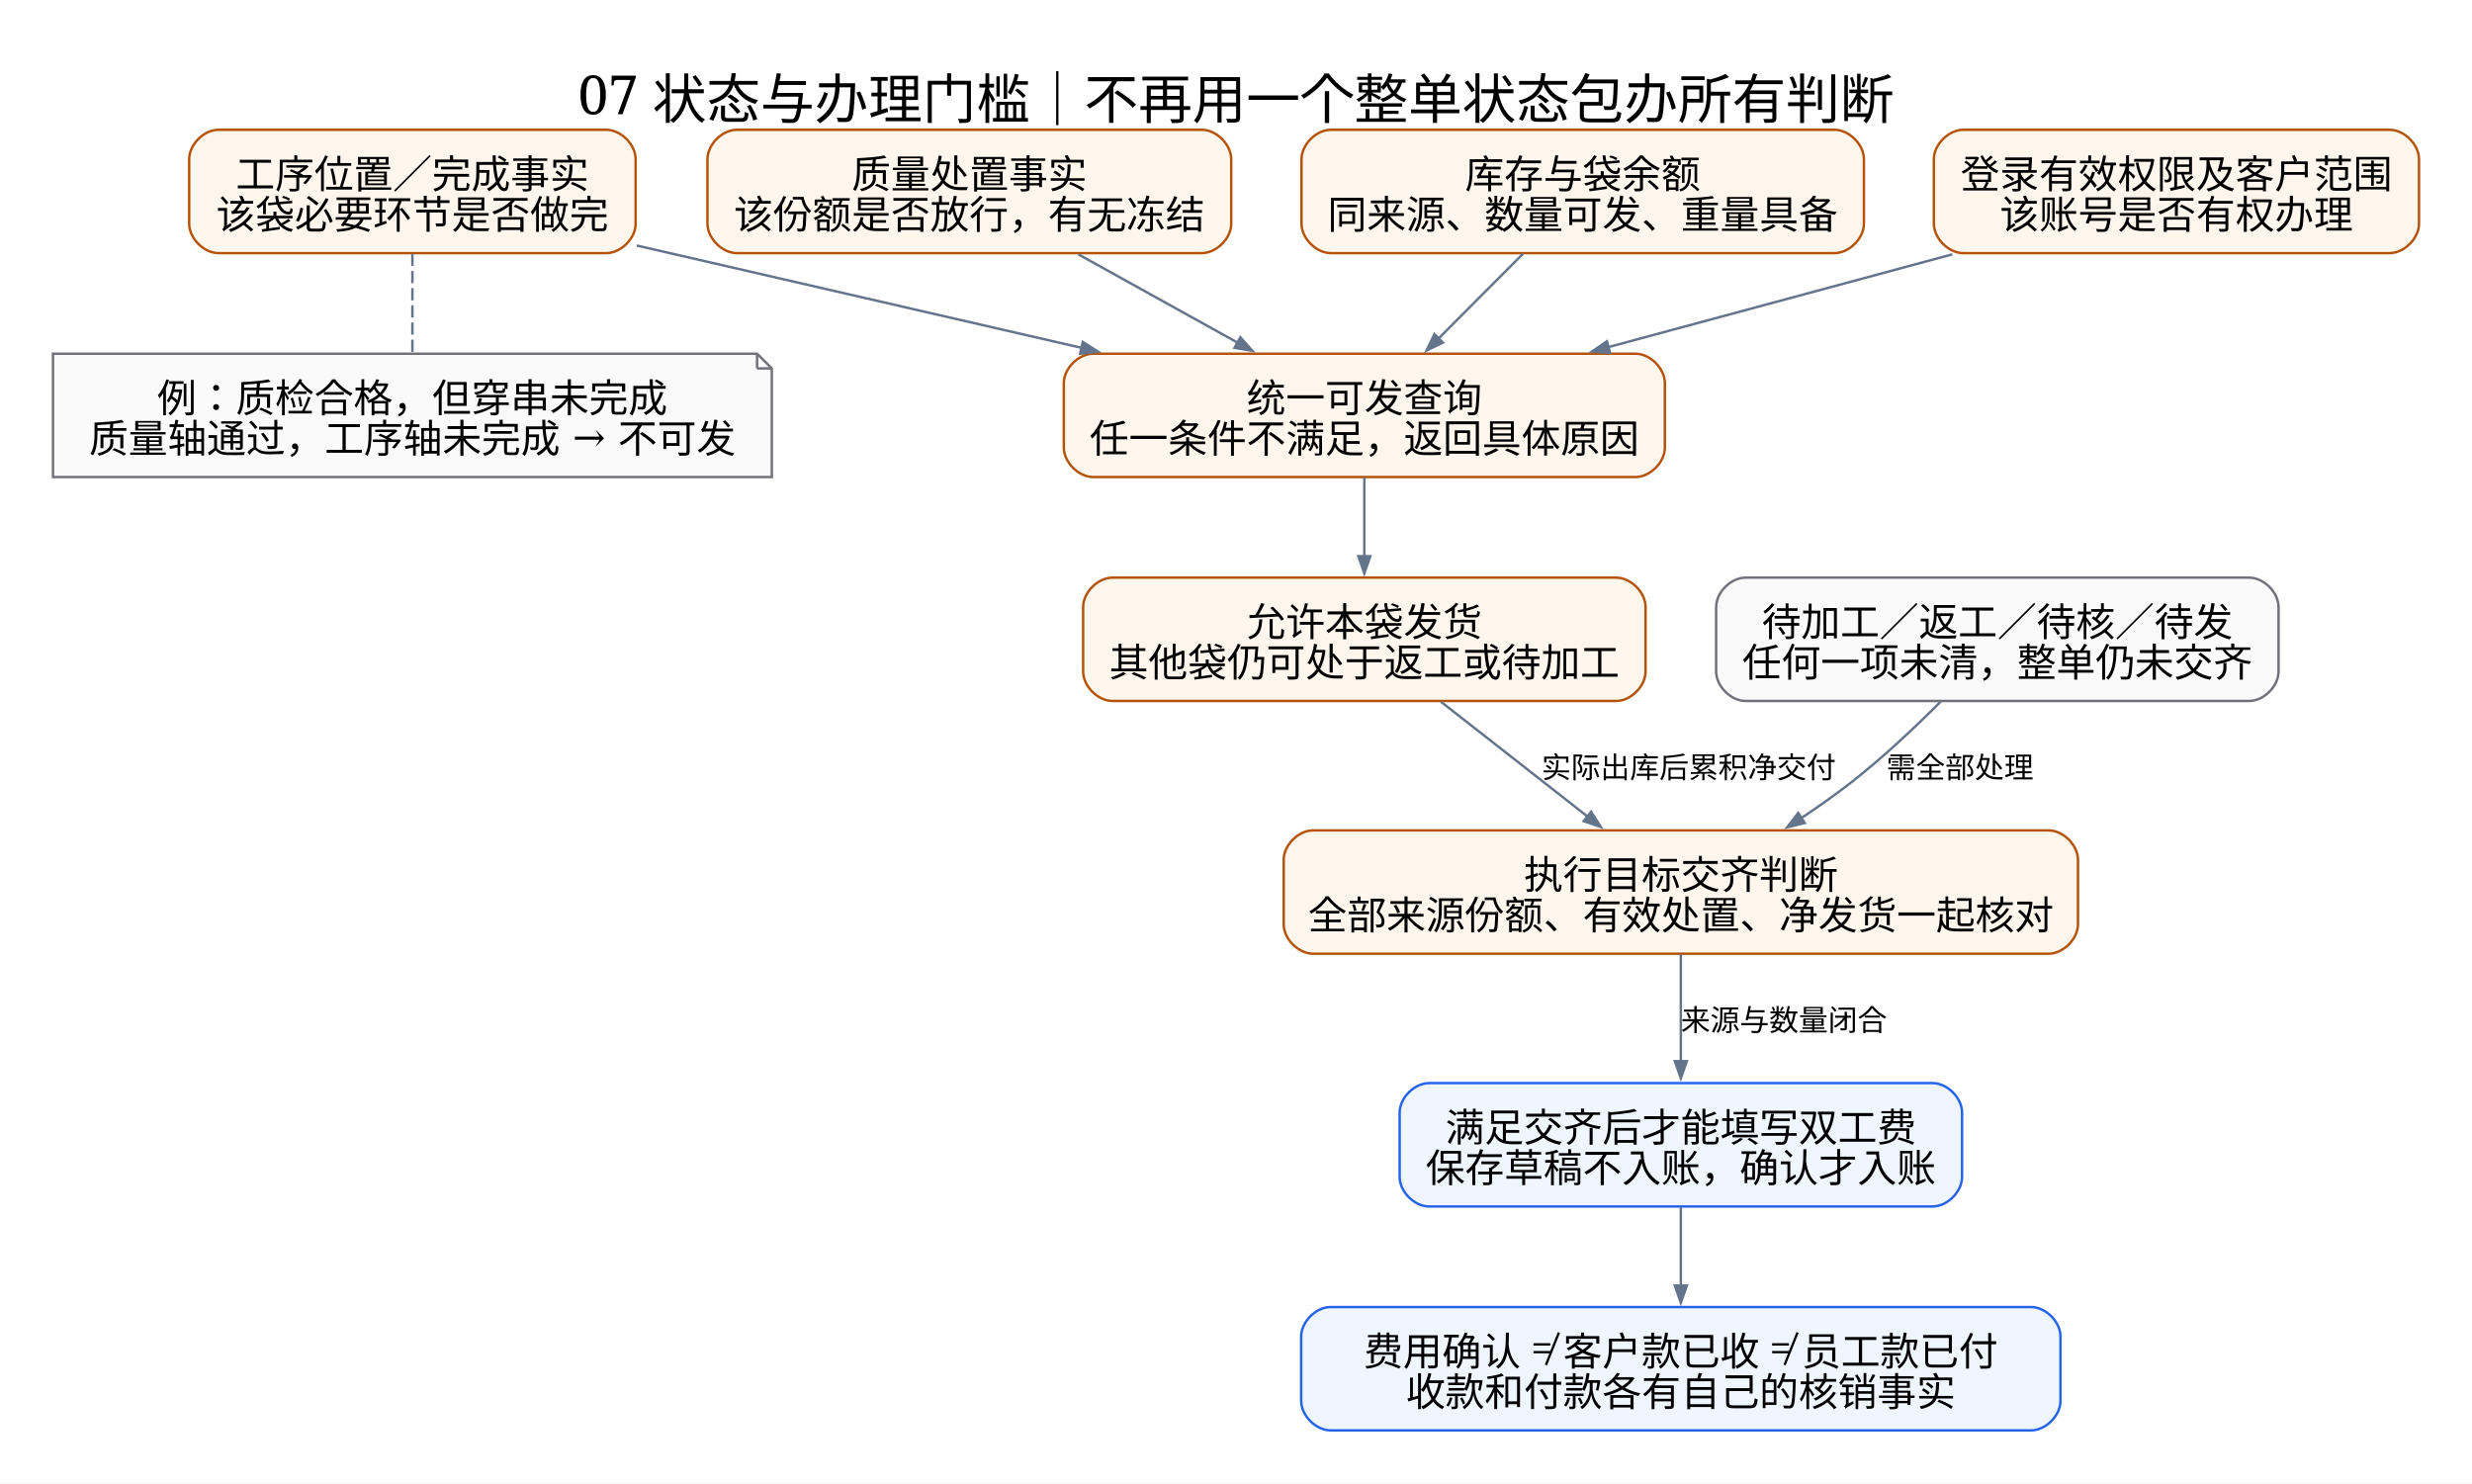
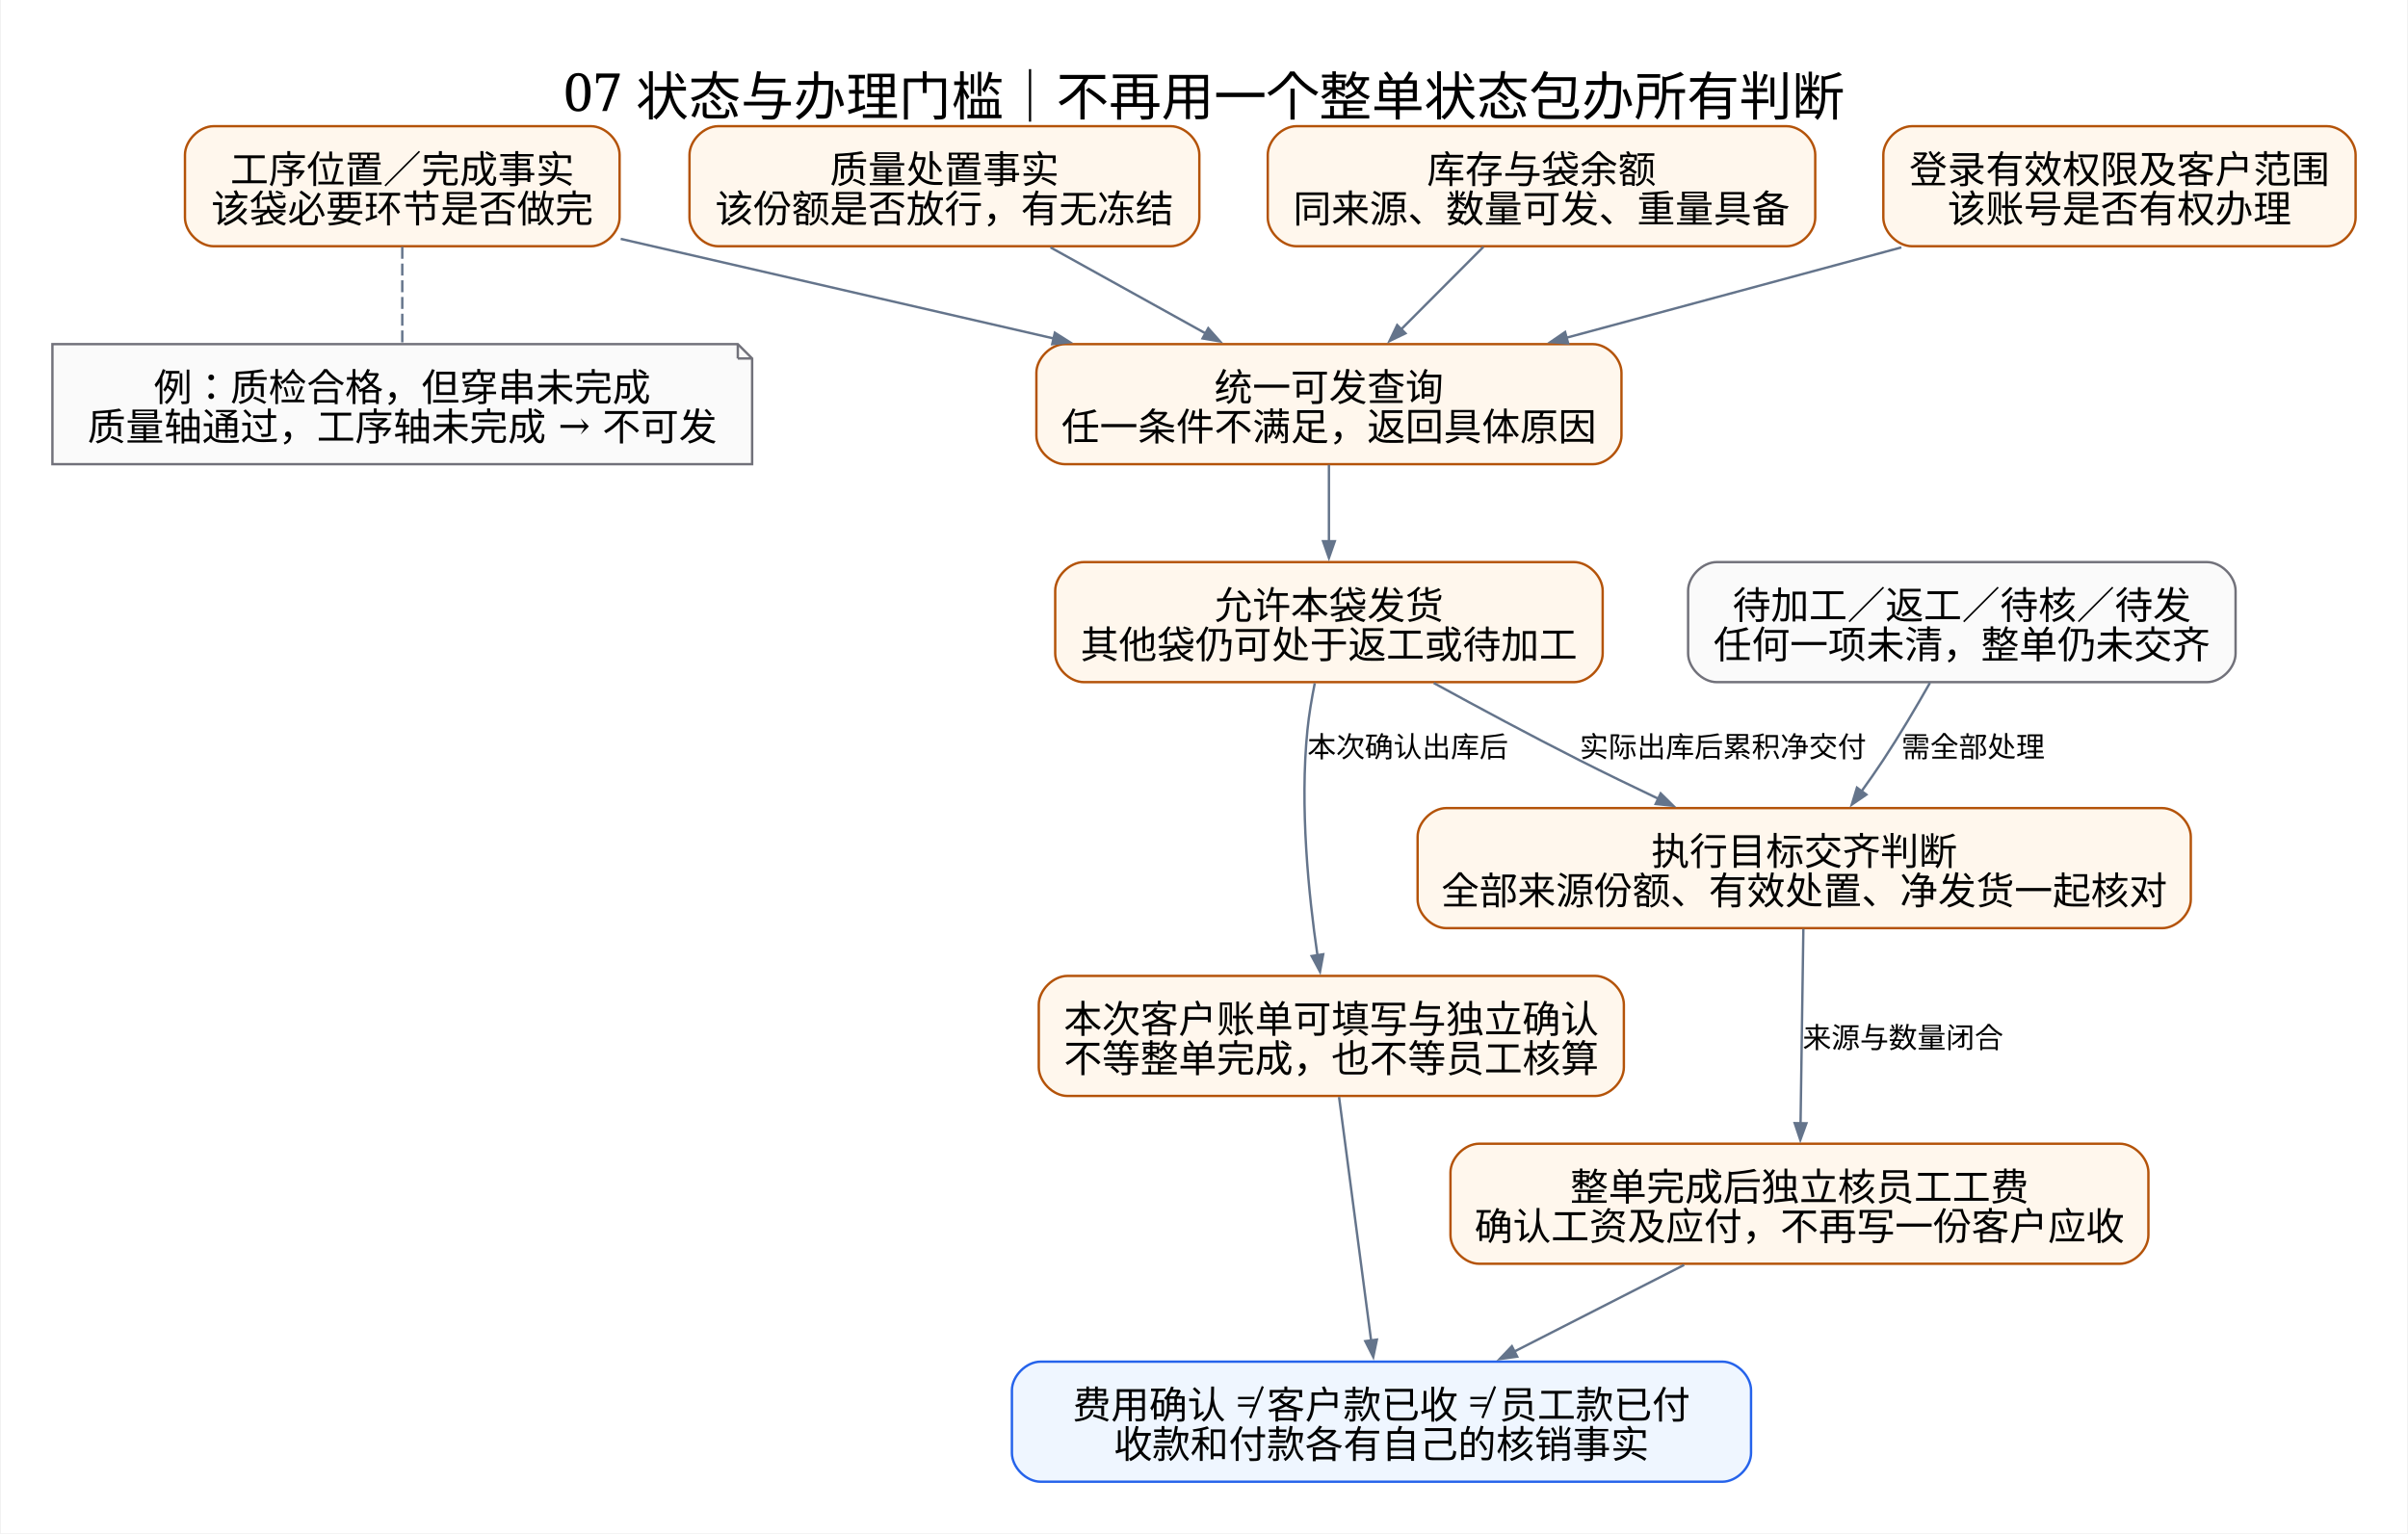
- <svg xmlns="http://www.w3.org/2000/svg" width="1008pt" height="605pt" viewBox="0.00 0.00 1007.56 604.63">
-   <g id="graph0" class="graph" transform="scale(1 1) rotate(0) translate(21.6 583.03)">
-     <polygon fill="white" stroke="none" points="-21.6,21.6 -21.6,-583.03 985.96,-583.03 985.96,21.6 -21.6,21.6" />
-     <text text-anchor="middle" x="482.18" y="-536.53" font-family="SimSun" font-size="22.00">07 状态与办理门槛｜不再用一个整单状态包办所有判断</text>
+ <svg xmlns="http://www.w3.org/2000/svg" width="1008pt" height="642pt" viewBox="0.00 0.00 1007.56 642.16">
+   <g id="graph0" class="graph" transform="scale(1 1) rotate(0) translate(21.6 620.56)">
+     <polygon fill="white" stroke="none" points="-21.6,21.6 -21.6,-620.56 985.96,-620.56 985.96,21.6 -21.6,21.6" />
+     <text text-anchor="middle" x="482.18" y="-574.06" font-family="SimSun" font-size="22.00">07 状态与办理门槛｜不再用一个整单状态包办所有判断</text>
    <g id="node1" class="node">
-       <path fill="#fff7ed" stroke="#b45309" d="M225.48,-530.18C225.48,-530.18 67.5,-530.18 67.5,-530.18 61.5,-530.18 55.5,-524.18 55.5,-518.18 55.5,-518.18 55.5,-491.9 55.5,-491.9 55.5,-485.9 61.5,-479.9 67.5,-479.9 67.5,-479.9 225.48,-479.9 225.48,-479.9 231.48,-479.9 237.48,-485.9 237.48,-491.9 237.48,-491.9 237.48,-518.18 237.48,-518.18 237.48,-524.18 231.48,-530.18 225.48,-530.18" />
-       <text text-anchor="middle" x="146.49" y="-506.34" font-family="SimSun" font-size="16.00">工序位置／完成事实</text>
-       <text text-anchor="middle" x="146.49" y="-489.84" font-family="SimSun" font-size="16.00">该袋必要环节是否做完</text>
+       <path fill="#fff7ed" stroke="#b45309" d="M225.48,-567.71C225.48,-567.71 67.5,-567.71 67.5,-567.71 61.5,-567.71 55.5,-561.71 55.5,-555.71 55.5,-555.71 55.5,-529.43 55.5,-529.43 55.5,-523.43 61.5,-517.43 67.5,-517.43 67.5,-517.43 225.48,-517.43 225.48,-517.43 231.48,-517.43 237.48,-523.43 237.48,-529.43 237.48,-529.43 237.48,-555.71 237.48,-555.71 237.48,-561.71 231.48,-567.71 225.48,-567.71" />
+       <text text-anchor="middle" x="146.49" y="-543.87" font-family="SimSun" font-size="16.00">工序位置／完成事实</text>
+       <text text-anchor="middle" x="146.49" y="-527.37" font-family="SimSun" font-size="16.00">该袋必要环节是否做完</text>
    </g>
    <g id="node5" class="node">
-       <path fill="#fff7ed" stroke="#b45309" d="M644.98,-438.9C644.98,-438.9 424,-438.9 424,-438.9 418,-438.9 412,-432.9 412,-426.9 412,-426.9 412,-400.62 412,-400.62 412,-394.62 418,-388.62 424,-388.62 424,-388.62 644.98,-388.62 644.98,-388.62 650.98,-388.62 656.98,-394.62 656.98,-400.62 656.98,-400.62 656.98,-426.9 656.98,-426.9 656.98,-432.9 650.98,-438.9 644.98,-438.9" />
-       <text text-anchor="middle" x="534.49" y="-415.06" font-family="SimSun" font-size="16.00">统一可发查询</text>
-       <text text-anchor="middle" x="534.49" y="-398.56" font-family="SimSun" font-size="16.00">任一条件不满足，返回具体原因</text>
+       <path fill="#fff7ed" stroke="#b45309" d="M644.98,-476.43C644.98,-476.43 424,-476.43 424,-476.43 418,-476.43 412,-470.43 412,-464.43 412,-464.43 412,-438.15 412,-438.15 412,-432.15 418,-426.15 424,-426.15 424,-426.15 644.98,-426.15 644.98,-426.15 650.98,-426.15 656.98,-432.15 656.98,-438.15 656.98,-438.15 656.98,-464.43 656.98,-464.43 656.98,-470.43 650.98,-476.43 644.98,-476.43" />
+       <text text-anchor="middle" x="534.49" y="-452.59" font-family="SimSun" font-size="16.00">统一可发查询</text>
+       <text text-anchor="middle" x="534.49" y="-436.09" font-family="SimSun" font-size="16.00">任一条件不满足，返回具体原因</text>
    </g>
    <g id="edge1" class="edge">
-       <path fill="none" stroke="#64748b" d="M237.95,-482.99C292.19,-470.51 361.45,-454.58 419.38,-441.25" />
-       <polygon fill="#64748b" stroke="#64748b" points="419.73,-443.68 426,-439.72 418.63,-438.9 419.73,-443.68" />
+       <path fill="none" stroke="#64748b" d="M237.95,-520.52C292.19,-508.04 361.45,-492.11 419.38,-478.78" />
+       <polygon fill="#64748b" stroke="#64748b" points="419.73,-481.21 426,-477.25 418.63,-476.43 419.73,-481.21" />
    </g>
    <g id="node7" class="node">
-       <polygon fill="#fafafa" stroke="#71717a" points="286.98,-438.9 0,-438.9 0,-388.62 292.98,-388.62 292.98,-432.9 286.98,-438.9" />
-       <polyline fill="none" stroke="#71717a" points="286.98,-438.9 286.98,-432.9" />
-       <polyline fill="none" stroke="#71717a" points="292.98,-432.9 286.98,-432.9" />
-       <text text-anchor="middle" x="146.49" y="-415.06" font-family="SimSun" font-size="16.00">例：质检合格，但穿串未完成</text>
-       <text text-anchor="middle" x="146.49" y="-398.56" font-family="SimSun" font-size="16.00">质量轴通过，工序轴未完成 → 不可发</text>
+       <polygon fill="#fafafa" stroke="#71717a" points="286.98,-476.43 0,-476.43 0,-426.15 292.98,-426.15 292.98,-470.43 286.98,-476.43" />
+       <polyline fill="none" stroke="#71717a" points="286.98,-476.43 286.98,-470.43" />
+       <polyline fill="none" stroke="#71717a" points="292.98,-470.43 286.98,-470.43" />
+       <text text-anchor="middle" x="146.49" y="-452.59" font-family="SimSun" font-size="16.00">例：质检合格，但穿串未完成</text>
+       <text text-anchor="middle" x="146.49" y="-436.09" font-family="SimSun" font-size="16.00">质量轴通过，工序轴未完成 → 不可发</text>
    </g>
    <g id="edge6" class="edge">
-       <path fill="none" stroke="#64748b" stroke-dasharray="5,2" d="M146.49,-479.64C146.49,-467.05 146.49,-451.72 146.49,-439.13" />
+       <path fill="none" stroke="#64748b" stroke-dasharray="5,2" d="M146.49,-517.17C146.49,-504.58 146.49,-489.25 146.49,-476.66" />
    </g>
    <g id="node2" class="node">
-       <path fill="#fff7ed" stroke="#b45309" d="M468.23,-530.18C468.23,-530.18 278.75,-530.18 278.75,-530.18 272.75,-530.18 266.75,-524.18 266.75,-518.18 266.75,-518.18 266.75,-491.9 266.75,-491.9 266.75,-485.9 272.75,-479.9 278.75,-479.9 278.75,-479.9 468.23,-479.9 468.23,-479.9 474.23,-479.9 480.23,-485.9 480.23,-491.9 480.23,-491.9 480.23,-518.18 480.23,-518.18 480.23,-524.18 474.23,-530.18 468.23,-530.18" />
-       <text text-anchor="middle" x="373.49" y="-506.34" font-family="SimSun" font-size="16.00">质量处置事实</text>
-       <text text-anchor="middle" x="373.49" y="-489.84" font-family="SimSun" font-size="16.00">该份额是否放行，有无冻结</text>
+       <path fill="#fff7ed" stroke="#b45309" d="M468.23,-567.71C468.23,-567.71 278.75,-567.71 278.75,-567.71 272.75,-567.71 266.75,-561.71 266.75,-555.71 266.75,-555.71 266.75,-529.43 266.75,-529.43 266.75,-523.43 272.75,-517.43 278.75,-517.43 278.75,-517.43 468.23,-517.43 468.23,-517.43 474.23,-517.43 480.23,-523.43 480.23,-529.43 480.23,-529.43 480.23,-555.71 480.23,-555.71 480.23,-561.71 474.23,-567.71 468.23,-567.71" />
+       <text text-anchor="middle" x="373.49" y="-543.87" font-family="SimSun" font-size="16.00">质量处置事实</text>
+       <text text-anchor="middle" x="373.49" y="-527.37" font-family="SimSun" font-size="16.00">该份额是否放行，有无冻结</text>
    </g>
    <g id="edge2" class="edge">
-       <path fill="none" stroke="#64748b" d="M417.91,-479.41C438.06,-468.23 462.01,-454.95 482.95,-443.34" />
-       <polygon fill="#64748b" stroke="#64748b" points="483.96,-445.58 488.89,-440.05 481.58,-441.3 483.96,-445.58" />
+       <path fill="none" stroke="#64748b" d="M417.91,-516.94C438.06,-505.76 462.01,-492.48 482.95,-480.87" />
+       <polygon fill="#64748b" stroke="#64748b" points="483.96,-483.11 488.89,-477.58 481.58,-478.83 483.96,-483.11" />
    </g>
    <g id="node3" class="node">
-       <path fill="#fff7ed" stroke="#b45309" d="M726.11,-530.18C726.11,-530.18 520.88,-530.18 520.88,-530.18 514.88,-530.18 508.88,-524.18 508.88,-518.18 508.88,-518.18 508.88,-491.9 508.88,-491.9 508.88,-485.9 514.88,-479.9 520.88,-479.9 520.88,-479.9 726.11,-479.9 726.11,-479.9 732.11,-479.9 738.11,-485.9 738.11,-491.9 738.11,-491.9 738.11,-518.18 738.11,-518.18 738.11,-524.18 732.11,-530.18 726.11,-530.18" />
-       <text text-anchor="middle" x="623.49" y="-506.34" font-family="SimSun" font-size="16.00">库存与袋余额</text>
-       <text text-anchor="middle" x="623.49" y="-489.84" font-family="SimSun" font-size="16.00">同来源、数量可发、重量具备</text>
+       <path fill="#fff7ed" stroke="#b45309" d="M726.11,-567.71C726.11,-567.71 520.88,-567.71 520.88,-567.71 514.88,-567.71 508.88,-561.71 508.88,-555.71 508.88,-555.71 508.88,-529.43 508.88,-529.43 508.88,-523.43 514.88,-517.43 520.88,-517.43 520.88,-517.43 726.11,-517.43 726.11,-517.43 732.11,-517.43 738.11,-523.43 738.11,-529.43 738.11,-529.43 738.11,-555.71 738.11,-555.71 738.11,-561.71 732.11,-567.71 726.11,-567.71" />
+       <text text-anchor="middle" x="623.49" y="-543.87" font-family="SimSun" font-size="16.00">库存与袋余额</text>
+       <text text-anchor="middle" x="623.49" y="-527.37" font-family="SimSun" font-size="16.00">同来源、数量可发、重量具备</text>
    </g>
    <g id="edge3" class="edge">
-       <path fill="none" stroke="#64748b" d="M599.17,-479.64C588.48,-468.92 575.81,-456.21 564.53,-444.9" />
-       <polygon fill="#64748b" stroke="#64748b" points="566.53,-443.43 559.85,-440.2 563.06,-446.89 566.53,-443.43" />
+       <path fill="none" stroke="#64748b" d="M599.17,-517.17C588.48,-506.45 575.81,-493.74 564.53,-482.43" />
+       <polygon fill="#64748b" stroke="#64748b" points="566.53,-480.96 559.85,-477.73 563.06,-484.42 566.53,-480.96" />
    </g>
    <g id="node4" class="node">
-       <path fill="#fff7ed" stroke="#b45309" d="M952.36,-530.18C952.36,-530.18 778.62,-530.18 778.62,-530.18 772.62,-530.18 766.62,-524.18 766.62,-518.18 766.62,-518.18 766.62,-491.9 766.62,-491.9 766.62,-485.9 772.62,-479.9 778.62,-479.9 778.62,-479.9 952.36,-479.9 952.36,-479.9 958.36,-479.9 964.36,-485.9 964.36,-491.9 964.36,-491.9 964.36,-518.18 964.36,-518.18 964.36,-524.18 958.36,-530.18 952.36,-530.18" />
-       <text text-anchor="middle" x="865.49" y="-506.34" font-family="SimSun" font-size="16.00">登录有效权限及客户范围</text>
-       <text text-anchor="middle" x="865.49" y="-489.84" font-family="SimSun" font-size="16.00">该账号是否有权办理</text>
+       <path fill="#fff7ed" stroke="#b45309" d="M952.36,-567.71C952.36,-567.71 778.62,-567.71 778.62,-567.71 772.62,-567.71 766.62,-561.71 766.62,-555.71 766.62,-555.71 766.62,-529.43 766.62,-529.43 766.62,-523.43 772.62,-517.43 778.62,-517.43 778.62,-517.43 952.36,-517.43 952.36,-517.43 958.36,-517.43 964.36,-523.43 964.36,-529.43 964.36,-529.43 964.36,-555.71 964.36,-555.71 964.36,-561.71 958.36,-567.71 952.36,-567.71" />
+       <text text-anchor="middle" x="865.49" y="-543.87" font-family="SimSun" font-size="16.00">登录有效权限及客户范围</text>
+       <text text-anchor="middle" x="865.49" y="-527.37" font-family="SimSun" font-size="16.00">该账号是否有权办理</text>
    </g>
    <g id="edge4" class="edge">
-       <path fill="none" stroke="#64748b" d="M774.17,-479.41C730.66,-467.67 678.54,-453.61 634.02,-441.61" />
-       <polygon fill="#64748b" stroke="#64748b" points="634.66,-439.24 627.26,-439.78 633.38,-443.97 634.66,-439.24" />
+       <path fill="none" stroke="#64748b" d="M774.17,-516.94C730.66,-505.2 678.54,-491.14 634.02,-479.14" />
+       <polygon fill="#64748b" stroke="#64748b" points="634.66,-476.77 627.26,-477.31 633.38,-481.5 634.66,-476.77" />
    </g>
    <g id="node6" class="node">
-       <path fill="#fff7ed" stroke="#b45309" d="M637.11,-347.62C637.11,-347.62 431.88,-347.62 431.88,-347.62 425.88,-347.62 419.88,-341.62 419.88,-335.62 419.88,-335.62 419.88,-309.34 419.88,-309.34 419.88,-303.34 425.88,-297.34 431.88,-297.34 431.88,-297.34 637.11,-297.34 637.11,-297.34 643.11,-297.34 649.11,-303.34 649.11,-309.34 649.11,-309.34 649.11,-335.62 649.11,-335.62 649.11,-341.62 643.11,-347.62 637.11,-347.62" />
-       <text text-anchor="middle" x="534.49" y="-323.78" font-family="SimSun" font-size="16.00">允许本袋发货</text>
-       <text text-anchor="middle" x="534.49" y="-307.28" font-family="SimSun" font-size="16.00">其他袋仍可处于返工或待加工</text>
+       <path fill="#fff7ed" stroke="#b45309" d="M637.11,-385.15C637.11,-385.15 431.88,-385.15 431.88,-385.15 425.88,-385.15 419.88,-379.15 419.88,-373.15 419.88,-373.15 419.88,-346.87 419.88,-346.87 419.88,-340.87 425.88,-334.87 431.88,-334.87 431.88,-334.87 637.11,-334.87 637.11,-334.87 643.11,-334.87 649.11,-340.87 649.11,-346.87 649.11,-346.87 649.11,-373.15 649.11,-373.15 649.11,-379.15 643.11,-385.15 637.11,-385.15" />
+       <text text-anchor="middle" x="534.49" y="-361.31" font-family="SimSun" font-size="16.00">允许本袋发货</text>
+       <text text-anchor="middle" x="534.49" y="-344.81" font-family="SimSun" font-size="16.00">其他袋仍可处于返工或待加工</text>
    </g>
    <g id="edge5" class="edge">
-       <path fill="none" stroke="#64748b" d="M534.49,-388.36C534.49,-378.42 534.49,-366.78 534.49,-356.13" />
-       <polygon fill="#64748b" stroke="#64748b" points="536.94,-356.36 534.49,-349.36 532.04,-356.36 536.94,-356.36" />
+       <path fill="none" stroke="#64748b" d="M534.49,-425.89C534.49,-415.95 534.49,-404.31 534.49,-393.66" />
+       <polygon fill="#64748b" stroke="#64748b" points="536.94,-393.89 534.49,-386.89 532.04,-393.89 536.94,-393.89" />
    </g>
    <g id="node8" class="node">
-       <path fill="#fff7ed" stroke="#b45309" d="M813.36,-244.59C813.36,-244.59 513.62,-244.59 513.62,-244.59 507.62,-244.59 501.62,-238.59 501.62,-232.59 501.62,-232.59 501.62,-206.31 501.62,-206.31 501.62,-200.31 507.62,-194.31 513.62,-194.31 513.62,-194.31 813.36,-194.31 813.36,-194.31 819.36,-194.31 825.36,-200.31 825.36,-206.31 825.36,-206.31 825.36,-232.59 825.36,-232.59 825.36,-238.59 819.36,-244.59 813.36,-244.59" />
-       <text text-anchor="middle" x="663.49" y="-220.75" font-family="SimSun" font-size="16.00">执行目标交齐判断</text>
-       <text text-anchor="middle" x="663.49" y="-204.25" font-family="SimSun" font-size="16.00">全部来源份额、有效处置、净发货一起核对</text>
+       <path fill="#fff7ed" stroke="#b45309" d="M883.36,-282.12C883.36,-282.12 583.62,-282.12 583.62,-282.12 577.62,-282.12 571.62,-276.12 571.62,-270.12 571.62,-270.12 571.62,-243.84 571.62,-243.84 571.62,-237.84 577.62,-231.84 583.62,-231.84 583.62,-231.84 883.36,-231.84 883.36,-231.84 889.36,-231.84 895.36,-237.84 895.36,-243.84 895.36,-243.84 895.36,-270.12 895.36,-270.12 895.36,-276.12 889.36,-282.12 883.36,-282.12" />
+       <text text-anchor="middle" x="733.49" y="-258.28" font-family="SimSun" font-size="16.00">执行目标交齐判断</text>
+       <text text-anchor="middle" x="733.49" y="-241.78" font-family="SimSun" font-size="16.00">全部来源份额、有效处置、净发货一起核对</text>
    </g>
    <g id="edge7" class="edge">
-       <path fill="none" stroke="#64748b" d="M565.72,-297.02C583.81,-282.86 606.7,-264.93 625.79,-249.98" />
-       <polygon fill="#64748b" stroke="#64748b" points="626.91,-252.21 630.91,-245.96 623.89,-248.35 626.91,-252.21" />
-       <text text-anchor="middle" x="666.71" y="-265.94" font-family="SimSun" font-size="12.00">实际出库后累积净交付</text>
+       <path fill="none" stroke="#64748b" d="M578.38,-334.5C597.09,-324.24 619.23,-312.36 639.49,-302.12 650.08,-296.77 661.44,-291.25 672.47,-286.01" />
+       <polygon fill="#64748b" stroke="#64748b" points="673.39,-288.28 678.67,-283.08 671.3,-283.85 673.39,-288.28" />
+       <text text-anchor="middle" x="699.49" y="-303.47" font-family="SimSun" font-size="12.00">实际出库后累积净交付</text>
    </g>
    <g id="node10" class="node">
-       <path fill="#eff6ff" stroke="#2563eb" d="M766.11,-141.56C766.11,-141.56 560.88,-141.56 560.88,-141.56 554.88,-141.56 548.88,-135.56 548.88,-129.56 548.88,-129.56 548.88,-103.28 548.88,-103.28 548.88,-97.28 554.88,-91.28 560.88,-91.28 560.88,-91.28 766.11,-91.28 766.11,-91.28 772.11,-91.28 778.11,-97.28 778.11,-103.28 778.11,-103.28 778.11,-129.56 778.11,-129.56 778.11,-135.56 772.11,-141.56 766.11,-141.56" />
-       <text text-anchor="middle" x="663.49" y="-117.72" font-family="SimSun" font-size="16.00">满足交齐后才能填写双工费</text>
-       <text text-anchor="middle" x="663.49" y="-101.22" font-family="SimSun" font-size="16.00">保存草稿不入账，确认才入账</text>
+       <path fill="#fff7ed" stroke="#b45309" d="M645.98,-211.84C645.98,-211.84 425,-211.84 425,-211.84 419,-211.84 413,-205.84 413,-199.84 413,-199.84 413,-173.56 413,-173.56 413,-167.56 419,-161.56 425,-161.56 425,-161.56 645.98,-161.56 645.98,-161.56 651.98,-161.56 657.98,-167.56 657.98,-173.56 657.98,-173.56 657.98,-199.84 657.98,-199.84 657.98,-205.84 651.98,-211.84 645.98,-211.84" />
+       <text text-anchor="middle" x="535.49" y="-188" font-family="SimSun" font-size="16.00">本次客户账单可填写与独立确认</text>
+       <text text-anchor="middle" x="535.49" y="-171.5" font-family="SimSun" font-size="16.00">不等整单完成，也不等员工核算</text>
+     </g>
+     <g id="edge8" class="edge">
+       <path fill="none" stroke="#64748b" d="M528.56,-334.4C527.29,-328.07 526.13,-321.25 525.49,-314.87 522.25,-282.8 525.93,-246.09 529.7,-220.38" />
+       <polygon fill="#64748b" stroke="#64748b" points="532.1,-220.9 530.75,-213.6 527.26,-220.15 532.1,-220.9" />
+       <text text-anchor="middle" x="567.49" y="-303.47" font-family="SimSun" font-size="12.00">本次确认出库后</text>
+     </g>
+     <g id="node11" class="node">
+       <path fill="#fff7ed" stroke="#b45309" d="M865.61,-141.56C865.61,-141.56 597.38,-141.56 597.38,-141.56 591.38,-141.56 585.38,-135.56 585.38,-129.56 585.38,-129.56 585.38,-103.28 585.38,-103.28 585.38,-97.28 591.38,-91.28 597.38,-91.28 597.38,-91.28 865.61,-91.28 865.61,-91.28 871.61,-91.28 877.61,-97.28 877.61,-103.28 877.61,-103.28 877.61,-129.56 877.61,-129.56 877.61,-135.56 871.61,-141.56 865.61,-141.56" />
+       <text text-anchor="middle" x="731.49" y="-117.72" font-family="SimSun" font-size="16.00">整单完成后独立核员工工费</text>
+       <text text-anchor="middle" x="731.49" y="-101.22" font-family="SimSun" font-size="16.00">确认工资及应付，不再写一份客户应收</text>
+     </g>
+     <g id="edge10" class="edge">
+       <path fill="none" stroke="#64748b" d="M733.14,-231.53C732.81,-208.87 732.32,-175.01 731.96,-150.05" />
+       <polygon fill="#64748b" stroke="#64748b" points="734.41,-150.11 731.86,-143.14 729.51,-150.18 734.41,-150.11" />
+       <text text-anchor="middle" x="774.84" y="-181.67" font-family="SimSun" font-size="12.00">来源与数量闭合</text>
+     </g>
+     <g id="node9" class="node">
+       <path fill="#fafafa" stroke="#71717a" d="M902.11,-385.15C902.11,-385.15 696.88,-385.15 696.88,-385.15 690.88,-385.15 684.88,-379.15 684.88,-373.15 684.88,-373.15 684.88,-346.87 684.88,-346.87 684.88,-340.87 690.88,-334.87 696.88,-334.87 696.88,-334.87 902.11,-334.87 902.11,-334.87 908.11,-334.87 914.11,-340.87 914.11,-346.87 914.11,-346.87 914.11,-373.15 914.11,-373.15 914.11,-379.15 908.11,-385.15 902.11,-385.15" />
+       <text text-anchor="middle" x="799.49" y="-361.31" font-family="SimSun" font-size="16.00">待加工／返工／待核／待发</text>
+       <text text-anchor="middle" x="799.49" y="-344.81" font-family="SimSun" font-size="16.00">任何一项未清，整单仍未交齐</text>
    </g>
    <g id="edge9" class="edge">
-       <path fill="none" stroke="#64748b" d="M663.49,-193.99C663.49,-180.94 663.49,-164.68 663.49,-150.51" />
-       <polygon fill="#64748b" stroke="#64748b" points="665.94,-150.52 663.49,-143.52 661.04,-150.52 665.94,-150.52" />
-       <text text-anchor="middle" x="705.49" y="-162.91" font-family="SimSun" font-size="12.00">来源与数量闭合</text>
+       <path fill="none" stroke="#64748b" d="M786.13,-334.55C780.35,-324.36 773.35,-312.5 766.49,-302.12 763.65,-297.82 760.55,-293.38 757.42,-289.05" />
+       <polygon fill="#64748b" stroke="#64748b" points="759.52,-287.77 753.4,-283.58 755.57,-290.67 759.52,-287.77" />
+       <text text-anchor="middle" x="804.21" y="-303.47" font-family="SimSun" font-size="12.00">需全部处理</text>
    </g>
-     <g id="node9" class="node">
-       <path fill="#fafafa" stroke="#71717a" d="M895.11,-347.62C895.11,-347.62 689.88,-347.62 689.88,-347.62 683.88,-347.62 677.88,-341.62 677.88,-335.62 677.88,-335.62 677.88,-309.34 677.88,-309.34 677.88,-303.34 683.88,-297.34 689.88,-297.34 689.88,-297.34 895.11,-297.34 895.11,-297.34 901.11,-297.34 907.11,-303.34 907.11,-309.34 907.11,-309.34 907.11,-335.62 907.11,-335.62 907.11,-341.62 901.11,-347.62 895.11,-347.62" />
-       <text text-anchor="middle" x="792.49" y="-323.78" font-family="SimSun" font-size="16.00">待加工／返工／待核／待发</text>
-       <text text-anchor="middle" x="792.49" y="-307.28" font-family="SimSun" font-size="16.00">任何一项未清，整单仍未交齐</text>
+     <g id="node12" class="node">
+       <path fill="#eff6ff" stroke="#2563eb" d="M699.23,-50.28C699.23,-50.28 413.75,-50.28 413.75,-50.28 407.75,-50.28 401.75,-44.28 401.75,-38.28 401.75,-38.28 401.75,-12 401.75,-12 401.75,-6 407.75,0 413.75,0 413.75,0 699.23,0 699.23,0 705.23,0 711.23,-6 711.23,-12 711.23,-12 711.23,-38.28 711.23,-38.28 711.23,-44.28 705.23,-50.28 699.23,-50.28" />
+       <text text-anchor="middle" x="556.49" y="-26.44" font-family="SimSun" font-size="16.00">费用确认 ≠ 客户款已收 ≠ 员工款已付</text>
+       <text text-anchor="middle" x="556.49" y="-9.94" font-family="SimSun" font-size="16.00">收款和付款各有自己的核销事实</text>
    </g>
-     <g id="edge8" class="edge">
-       <path fill="none" stroke="#64748b" d="M769.39,-297.06C758.89,-286.54 746.03,-274.42 733.49,-264.59 726.82,-259.36 719.52,-254.2 712.22,-249.36" />
-       <polygon fill="#64748b" stroke="#64748b" points="714,-247.6 706.8,-245.83 711.33,-251.7 714,-247.6" />
-       <text text-anchor="middle" x="777.25" y="-265.94" font-family="SimSun" font-size="12.00">需全部处理</text>
+     <g id="edge12" class="edge">
+       <path fill="none" stroke="#64748b" d="M538.73,-161.12C542.33,-133.71 548.18,-89.26 552.18,-58.91" />
+       <polygon fill="#64748b" stroke="#64748b" points="554.57,-59.51 553.05,-52.25 549.71,-58.87 554.57,-59.51" />
    </g>
-     <g id="node11" class="node">
-       <path fill="#eff6ff" stroke="#2563eb" d="M806.23,-50.28C806.23,-50.28 520.75,-50.28 520.75,-50.28 514.75,-50.28 508.75,-44.28 508.75,-38.28 508.75,-38.28 508.75,-12 508.75,-12 508.75,-6 514.75,0 520.75,0 520.75,0 806.23,0 806.23,0 812.23,0 818.23,-6 818.23,-12 818.23,-12 818.23,-38.28 818.23,-38.28 818.23,-44.28 812.23,-50.28 806.23,-50.28" />
-       <text text-anchor="middle" x="663.49" y="-26.44" font-family="SimSun" font-size="16.00">费用确认 ≠ 客户款已收 ≠ 员工款已付</text>
-       <text text-anchor="middle" x="663.49" y="-9.94" font-family="SimSun" font-size="16.00">收款和付款各有自己的核销事实</text>
-     </g>
-     <g id="edge10" class="edge">
-       <path fill="none" stroke="#64748b" d="M663.49,-91.02C663.49,-81.08 663.49,-69.44 663.49,-58.79" />
-       <polygon fill="#64748b" stroke="#64748b" points="665.94,-59.02 663.49,-52.02 661.04,-59.02 665.94,-59.02" />
+     <g id="edge11" class="edge">
+       <path fill="none" stroke="#64748b" d="M683.21,-90.79C661.12,-79.52 634.82,-66.1 611.92,-54.42" />
+       <polygon fill="#64748b" stroke="#64748b" points="613.31,-52.38 605.96,-51.38 611.09,-56.74 613.31,-52.38" />
    </g>
  </g>
</svg>
